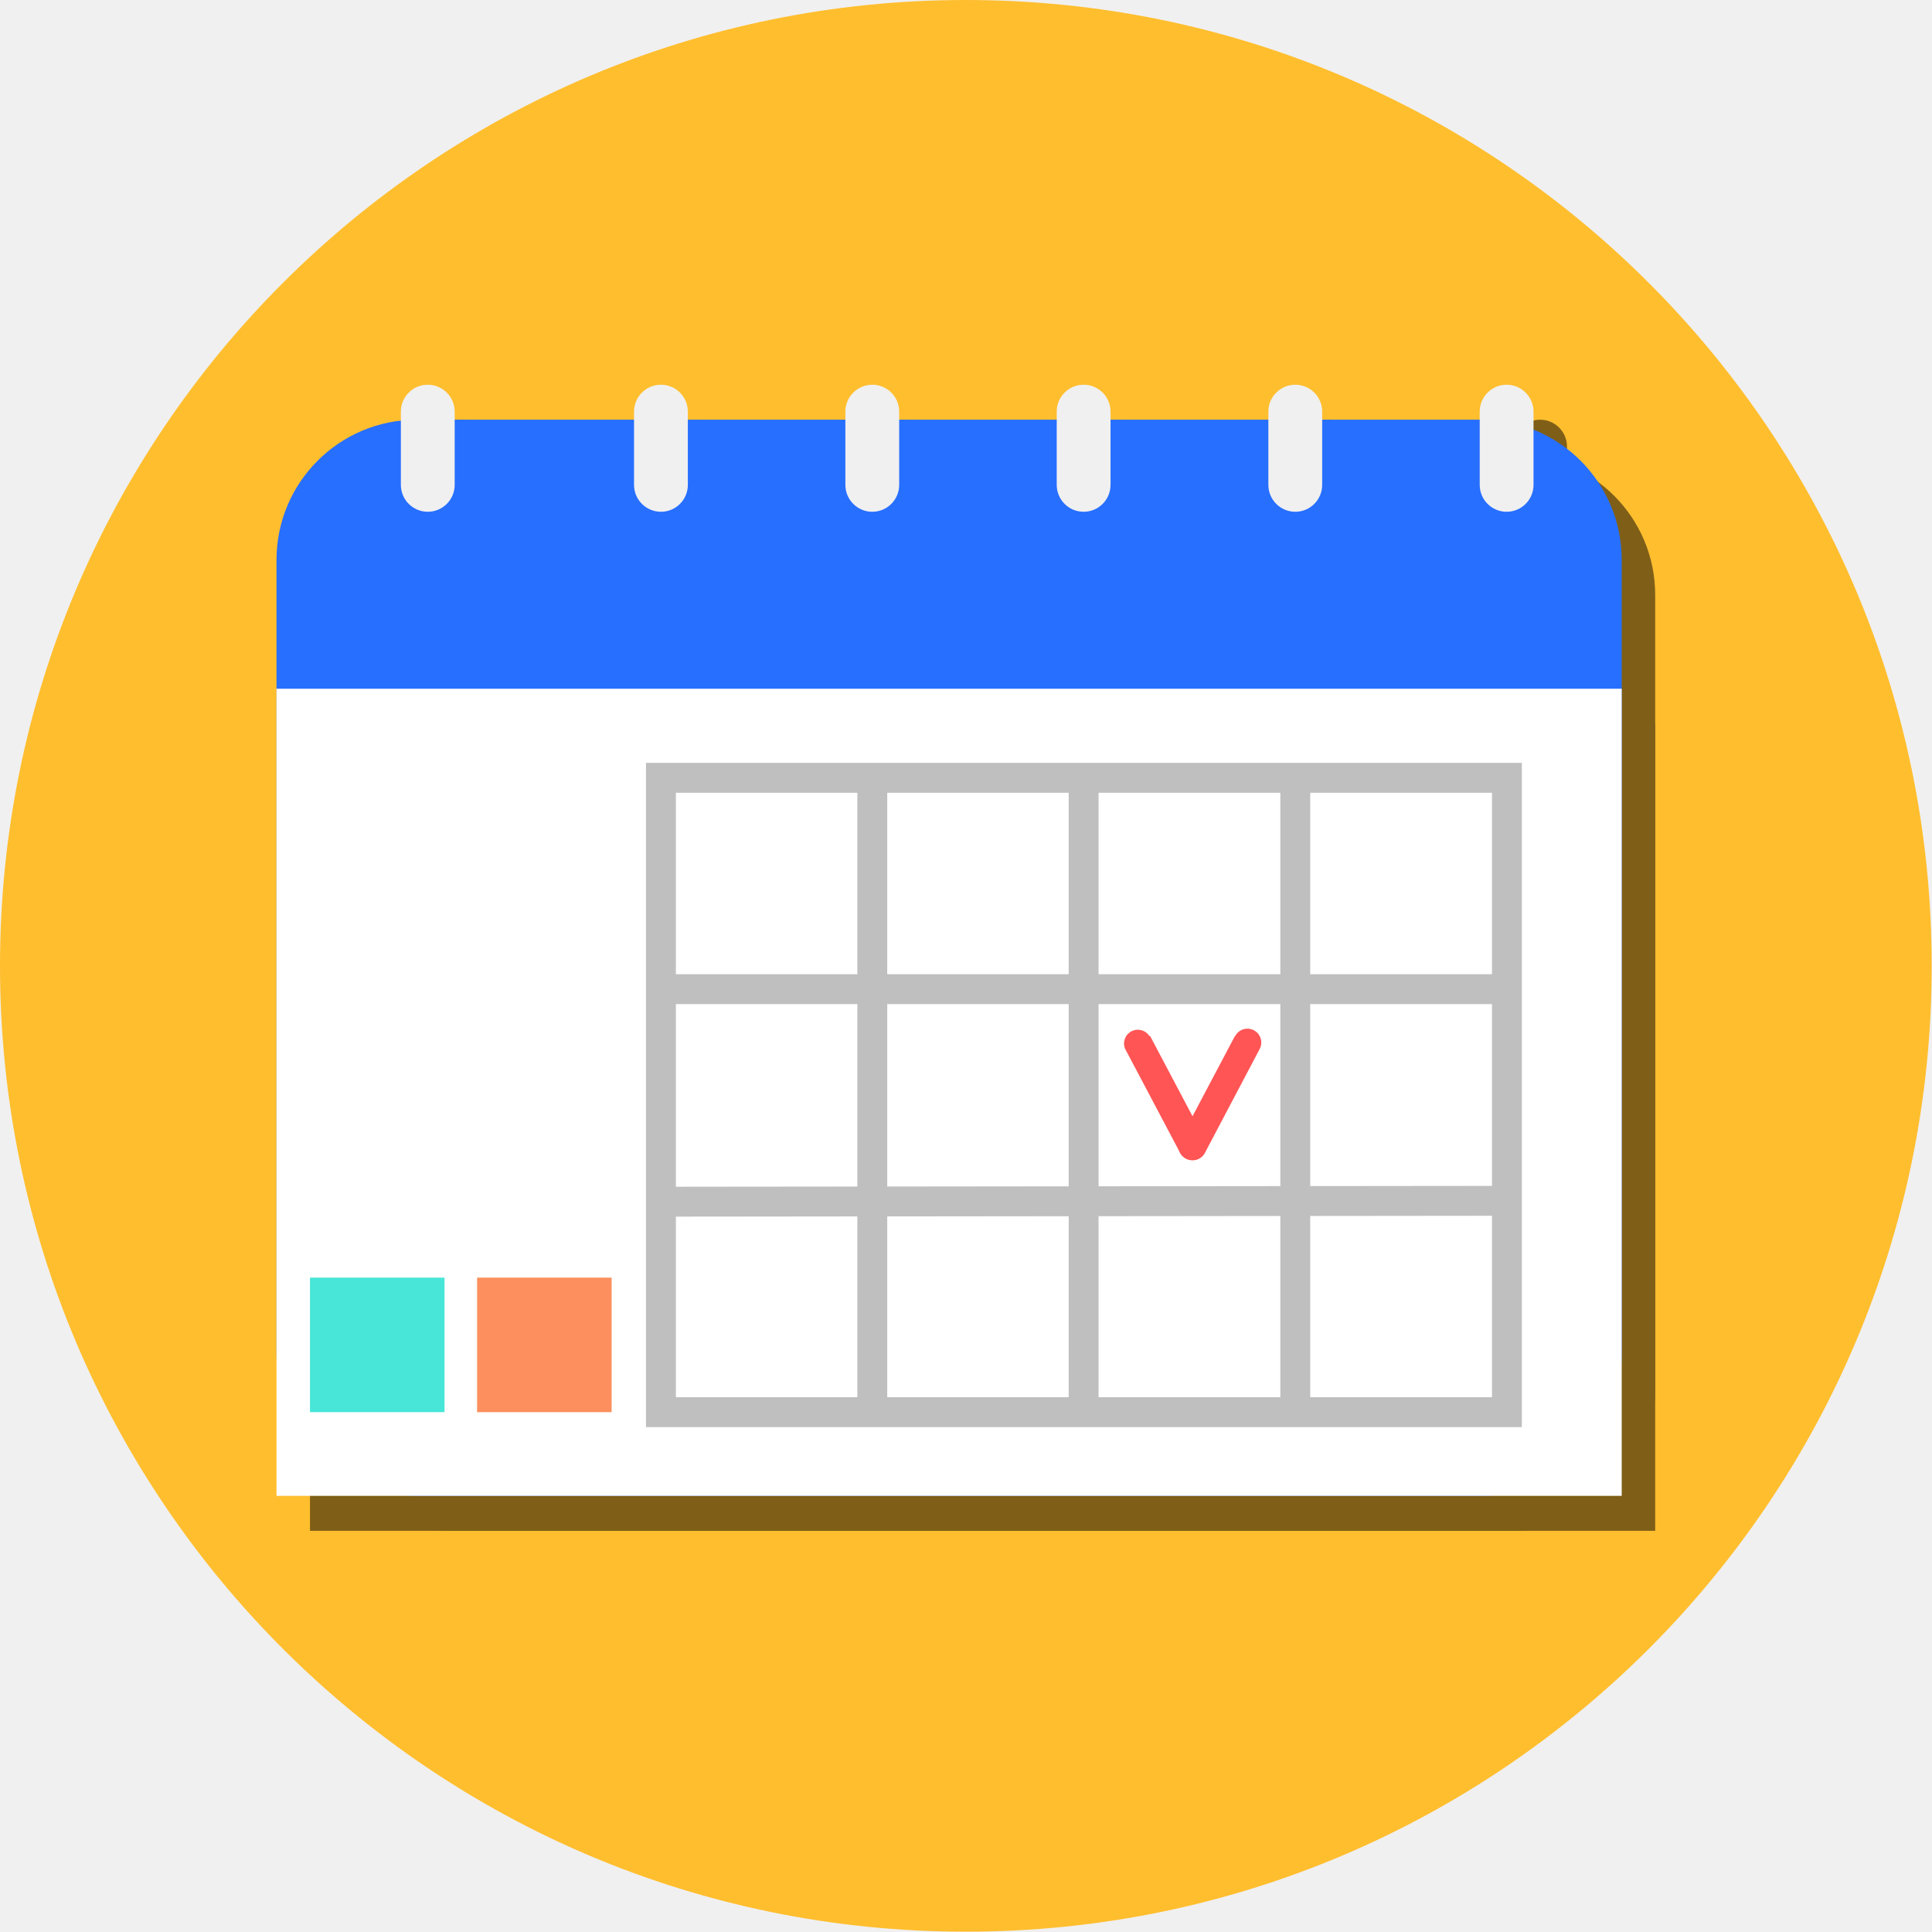
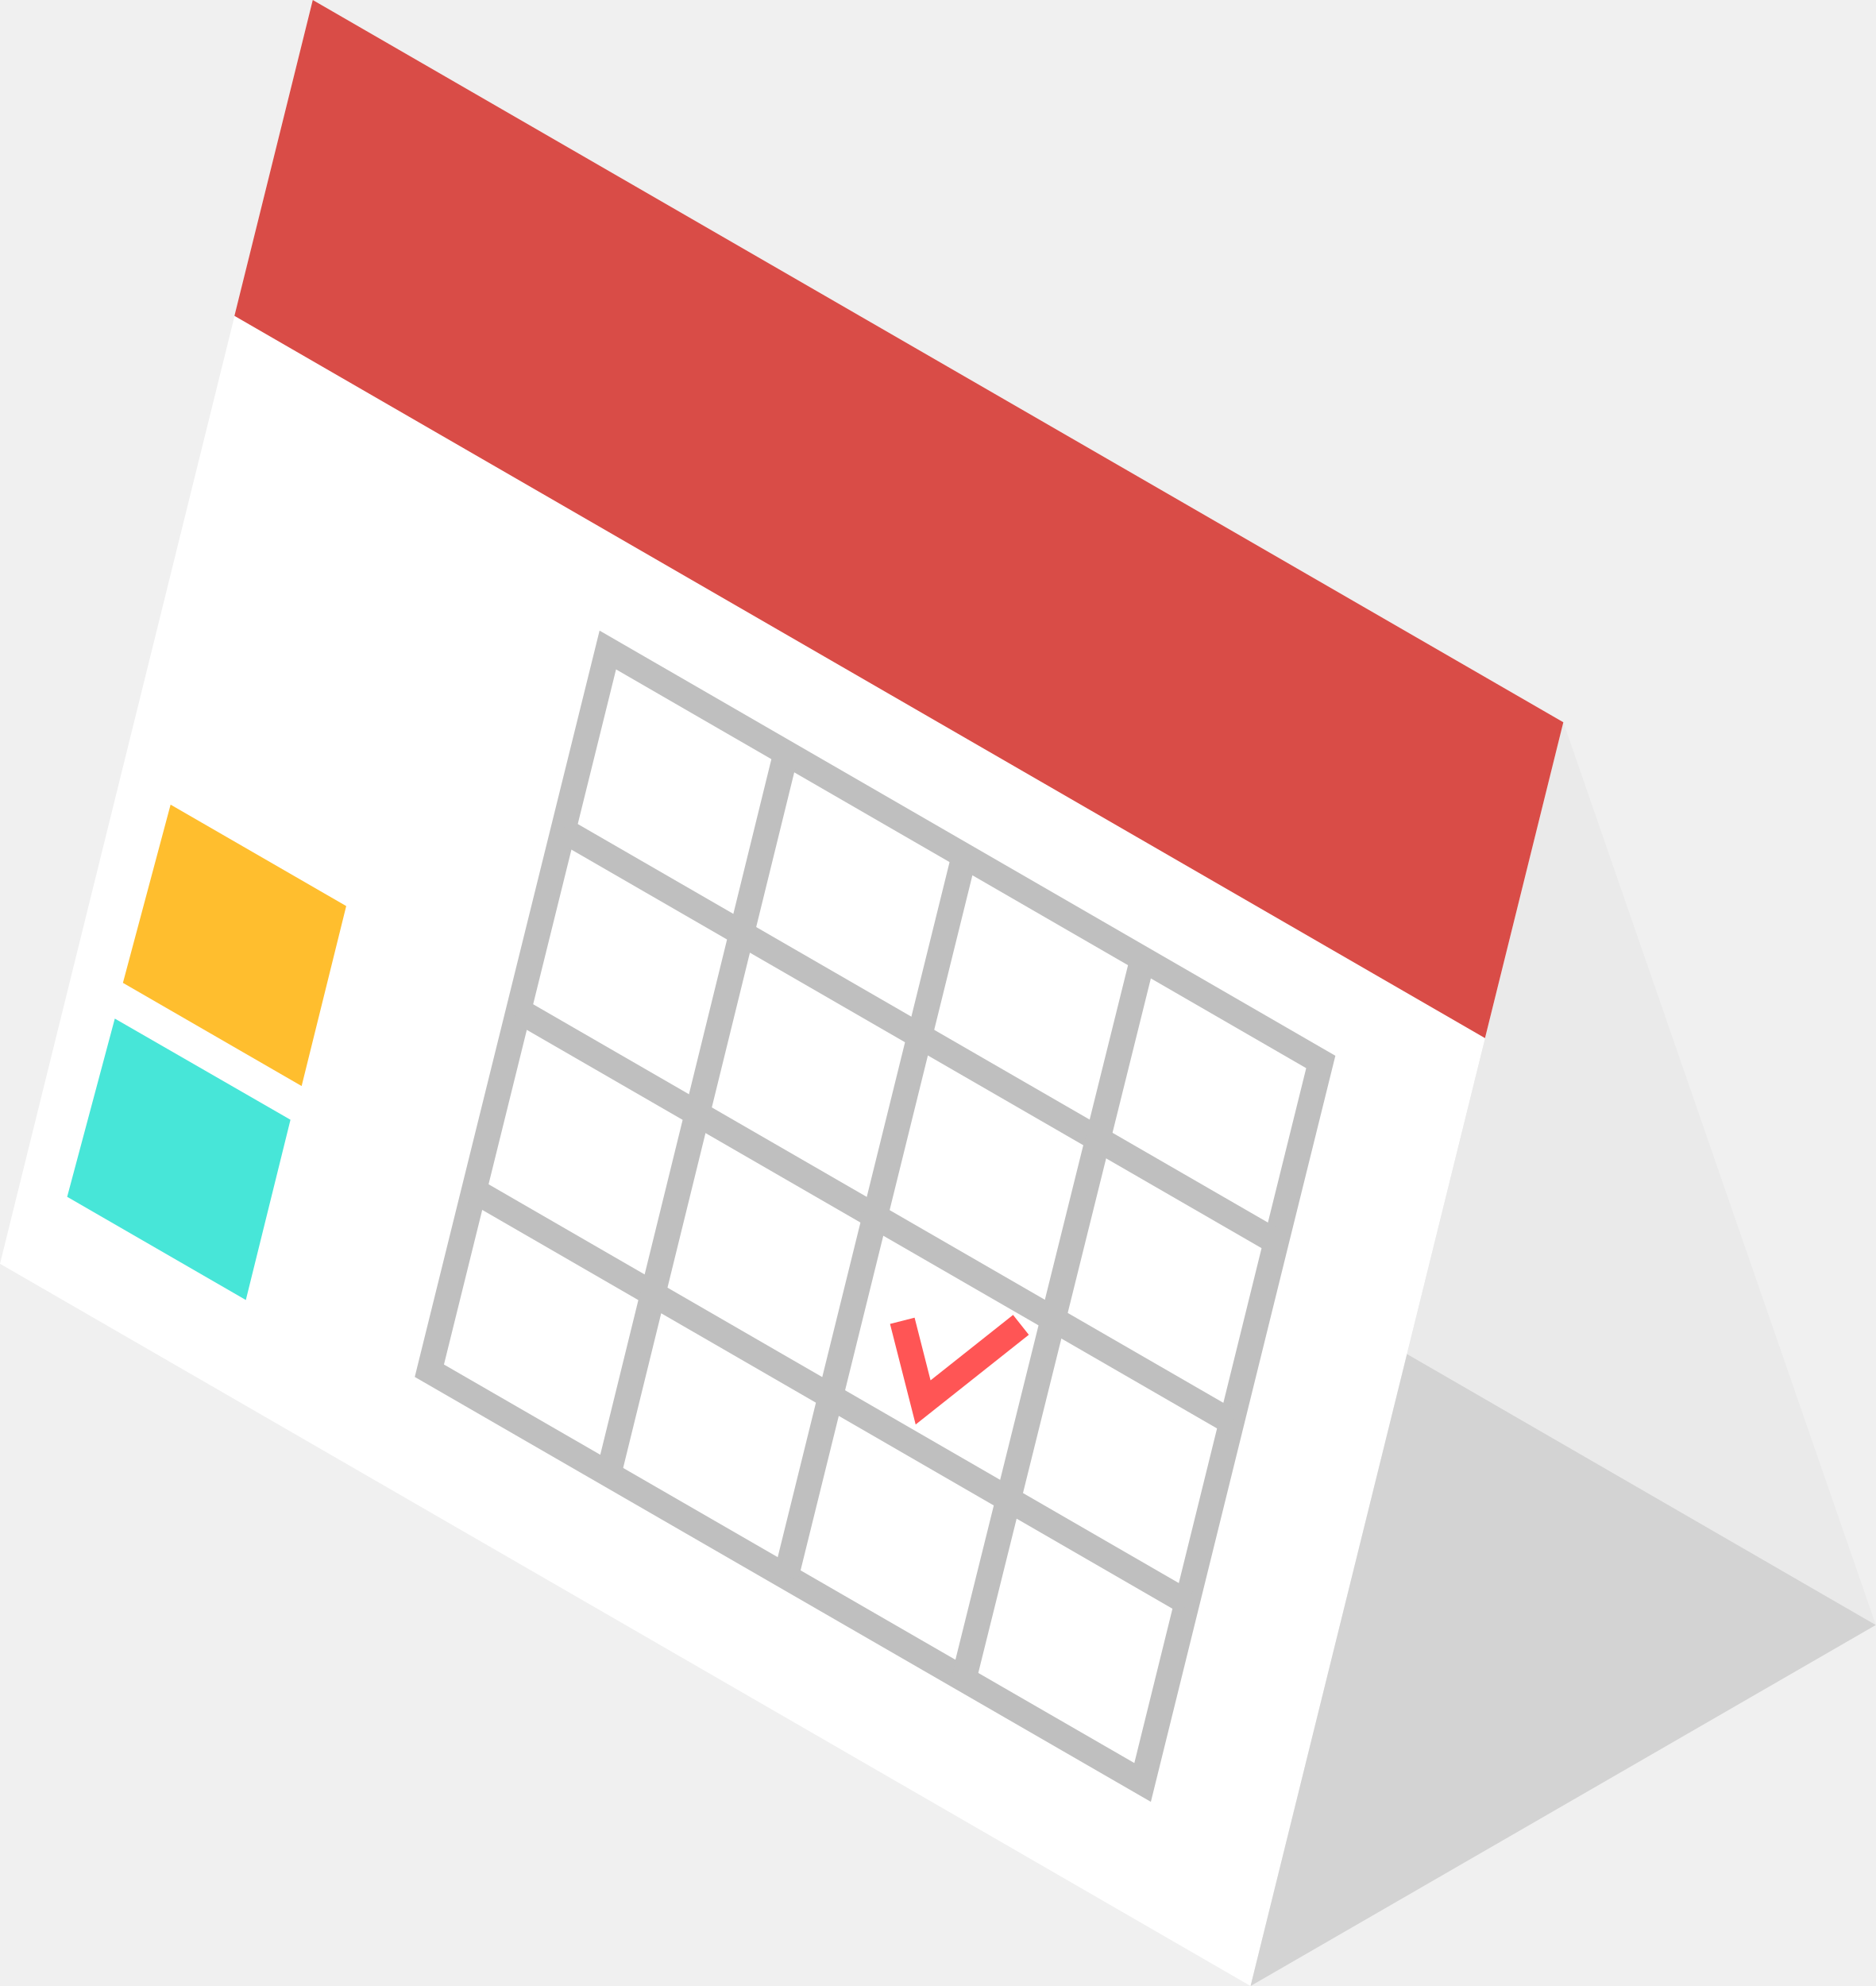
- <svg xmlns="http://www.w3.org/2000/svg" viewBox="0 0 64.63 64.63">
+ <svg xmlns="http://www.w3.org/2000/svg" viewBox="0 0 74.01 78.34">
  <defs>
-     <style>.cls-1{fill:#ffbe2e;}.cls-2{opacity:0.5;}.cls-3,.cls-6{stroke:#bfbfbf;stroke-miterlimit:10;}.cls-4{fill:#276fff;}.cls-5{fill:#fff;}.cls-6{fill:none;}.cls-7{fill:#47e6d8;}.cls-8{fill:#fc8f5d;}.cls-9{fill:#f0f0f0;}.cls-10{fill:#f55;}</style>
+     <style>.cls-1{fill:#fff;}.cls-2{fill:#eaeaea;}.cls-3{fill:#d3d3d3;}.cls-4{fill:#d94c47;}.cls-5,.cls-8{fill:none;stroke-miterlimit:10;}.cls-5{stroke:#bfbfbf;}.cls-6{fill:#47e6d8;}.cls-7{fill:#ffbe2e;}.cls-8{stroke:#f55;}</style>
  </defs>
  <g id="레이어_2" data-name="레이어 2">
    <g id="레이어_1-2" data-name="레이어 1">
-       <circle class="cls-1" cx="32.31" cy="32.31" r="32.31" />
-       <g class="cls-2">
-         <rect x="10.37" y="15.21" width="45" height="36" rx="4.69" ry="4.69" />
-         <rect x="10.37" y="24.21" width="45" height="27" />
-         <rect class="cls-3" x="23.22" y="27.19" width="28.3" height="21.22" />
-         <line class="cls-3" x1="23.22" y1="34.27" x2="51.52" y2="34.27" />
-         <line class="cls-3" x1="23.22" y1="41.37" x2="51.52" y2="41.34" />
-         <line class="cls-3" x1="30.3" y1="27.19" x2="30.3" y2="48.41" />
-         <line class="cls-3" x1="37.37" y1="27.19" x2="37.37" y2="48.41" />
-         <line class="cls-3" x1="44.45" y1="27.19" x2="44.45" y2="48.41" />
-         <rect x="11.49" y="43.91" width="4.5" height="4.5" />
-         <rect x="17.08" y="43.91" width="4.5" height="4.5" />
-         <rect x="29.4" y="14.04" width="1.8" height="4.25" rx="0.9" ry="0.9" />
-         <rect x="22.32" y="14.04" width="1.8" height="4.25" rx="0.9" ry="0.9" />
-         <rect x="14.53" y="14.04" width="1.8" height="4.25" rx="0.9" ry="0.9" />
-         <rect x="36.47" y="14.04" width="1.8" height="4.25" rx="0.9" ry="0.9" />
-         <rect x="43.55" y="14.04" width="1.8" height="4.25" rx="0.9" ry="0.9" />
-         <rect x="50.62" y="14.04" width="1.8" height="4.25" rx="0.9" ry="0.9" />
-         <path d="M39.57,35.83a.46.46,0,0,0-.82.43h0l1.84,3.48a.47.47,0,0,0,.83-.44l-1.84-3.48Z" />
-         <path d="M42.44,35.83a.46.46,0,0,1,.81.43h0l-1.84,3.48a.47.47,0,0,1-.83-.44l1.84-3.48Z" />
-       </g>
-       <rect class="cls-4" x="9.25" y="14.04" width="45" height="36" rx="4.69" ry="4.69" />
-       <rect class="cls-5" x="9.25" y="23.04" width="45" height="27" />
-       <rect class="cls-6" x="22.11" y="26.02" width="28.3" height="21.22" />
-       <line class="cls-6" x1="22.11" y1="33.09" x2="50.4" y2="33.09" />
-       <line class="cls-6" x1="22.11" y1="40.2" x2="50.4" y2="40.17" />
-       <line class="cls-6" x1="29.18" y1="26.02" x2="29.18" y2="47.24" />
-       <line class="cls-6" x1="36.25" y1="26.02" x2="36.25" y2="47.24" />
-       <line class="cls-6" x1="43.33" y1="26.02" x2="43.33" y2="47.24" />
-       <rect class="cls-7" x="10.37" y="42.74" width="4.5" height="4.5" />
-       <rect class="cls-8" x="15.96" y="42.74" width="4.5" height="4.5" />
-       <rect class="cls-9" x="28.28" y="12.87" width="1.8" height="4.25" rx="0.9" ry="0.9" />
-       <rect class="cls-9" x="21.21" y="12.87" width="1.8" height="4.25" rx="0.9" ry="0.9" />
-       <rect class="cls-9" x="13.41" y="12.87" width="1.8" height="4.25" rx="0.9" ry="0.9" />
-       <rect class="cls-9" x="35.35" y="12.87" width="1.8" height="4.25" rx="0.9" ry="0.9" />
-       <rect class="cls-9" x="42.43" y="12.87" width="1.8" height="4.25" rx="0.9" ry="0.9" />
-       <rect class="cls-9" x="49.5" y="12.87" width="1.8" height="4.25" rx="0.9" ry="0.9" />
-       <path class="cls-10" d="M38.45,34.66a.46.46,0,0,0-.81.43h0l1.84,3.48a.47.47,0,0,0,.83-.44l-1.84-3.48Z" />
-       <path class="cls-10" d="M41.32,34.66a.46.46,0,0,1,.82.43h0L40.3,38.58a.47.47,0,0,1-.83-.44l1.84-3.48Z" />
+       <polygon class="cls-1" points="0 49.85 49.34 78.34 61.68 28.49 12.34 0 0 49.85" />
+       <polygon class="cls-2" points="74.01 64.1 61.68 28.49 55.51 53.41 74.01 64.1" />
+       <polygon class="cls-3" points="74.01 64.1 49.34 78.34 55.51 53.41 74.01 64.1" />
+       <polygon class="cls-4" points="12.34 0 61.68 28.49 58.59 40.95 9.25 12.46 12.34 0" />
+       <polygon class="cls-5" points="23.98 25.64 16.94 54.07 45.08 70.31 50.35 48.99 52.11 41.89 23.98 25.64" />
+       <line class="cls-5" x1="22.22" y1="32.75" x2="50.35" y2="48.99" />
+       <line class="cls-5" x1="20.46" y1="39.86" x2="48.59" y2="56.1" />
+       <line class="cls-5" x1="46.83" y1="63.21" x2="18.7" y2="46.96" />
+       <line class="cls-5" x1="45.08" y1="37.83" x2="38.02" y2="66.24" />
+       <line class="cls-5" x1="38.04" y1="33.76" x2="31.01" y2="62.19" />
+       <line class="cls-5" x1="24.01" y1="58.15" x2="31.01" y2="29.7" />
+       <polygon class="cls-6" points="9.7 51.28 2.65 47.21 4.53 40.18 11.46 44.17 9.7 51.28" />
+       <polygon class="cls-7" points="11.9 42.84 4.85 38.77 6.73 31.74 13.66 35.74 11.9 42.84" />
+       <polyline class="cls-8" points="35.6 52.1 36.42 55.32 40.28 52.26" />
    </g>
  </g>
</svg>
